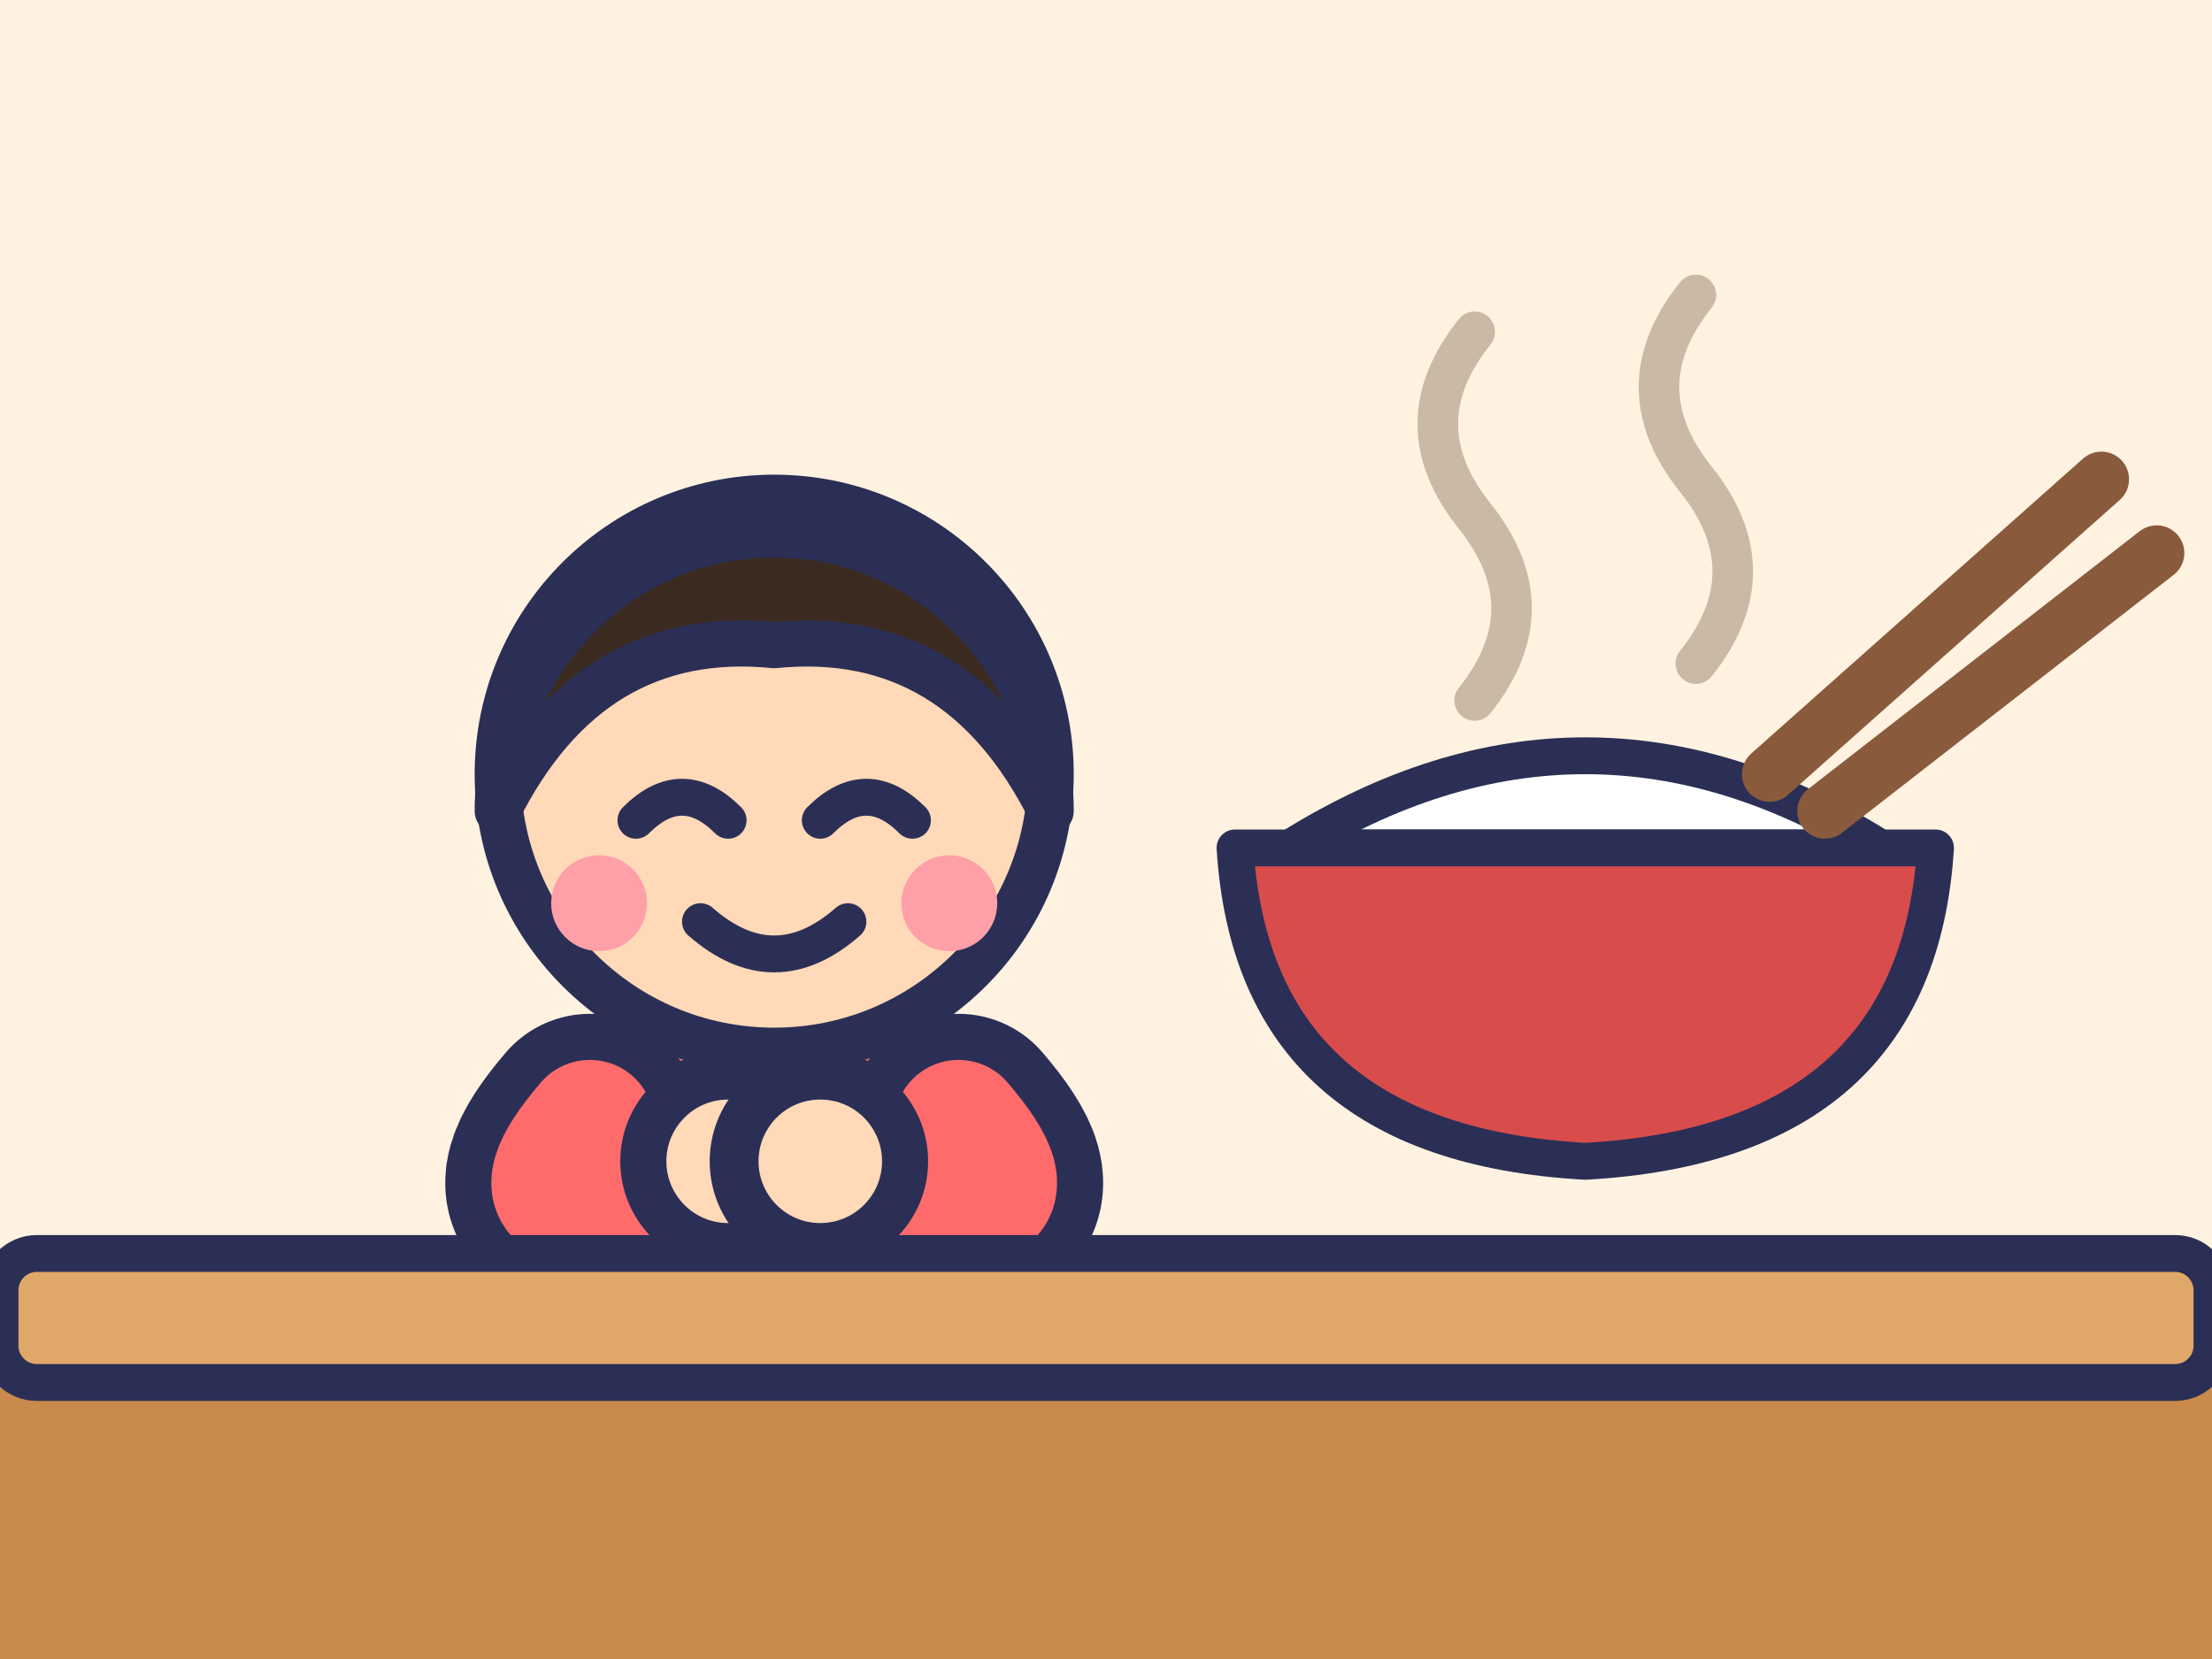
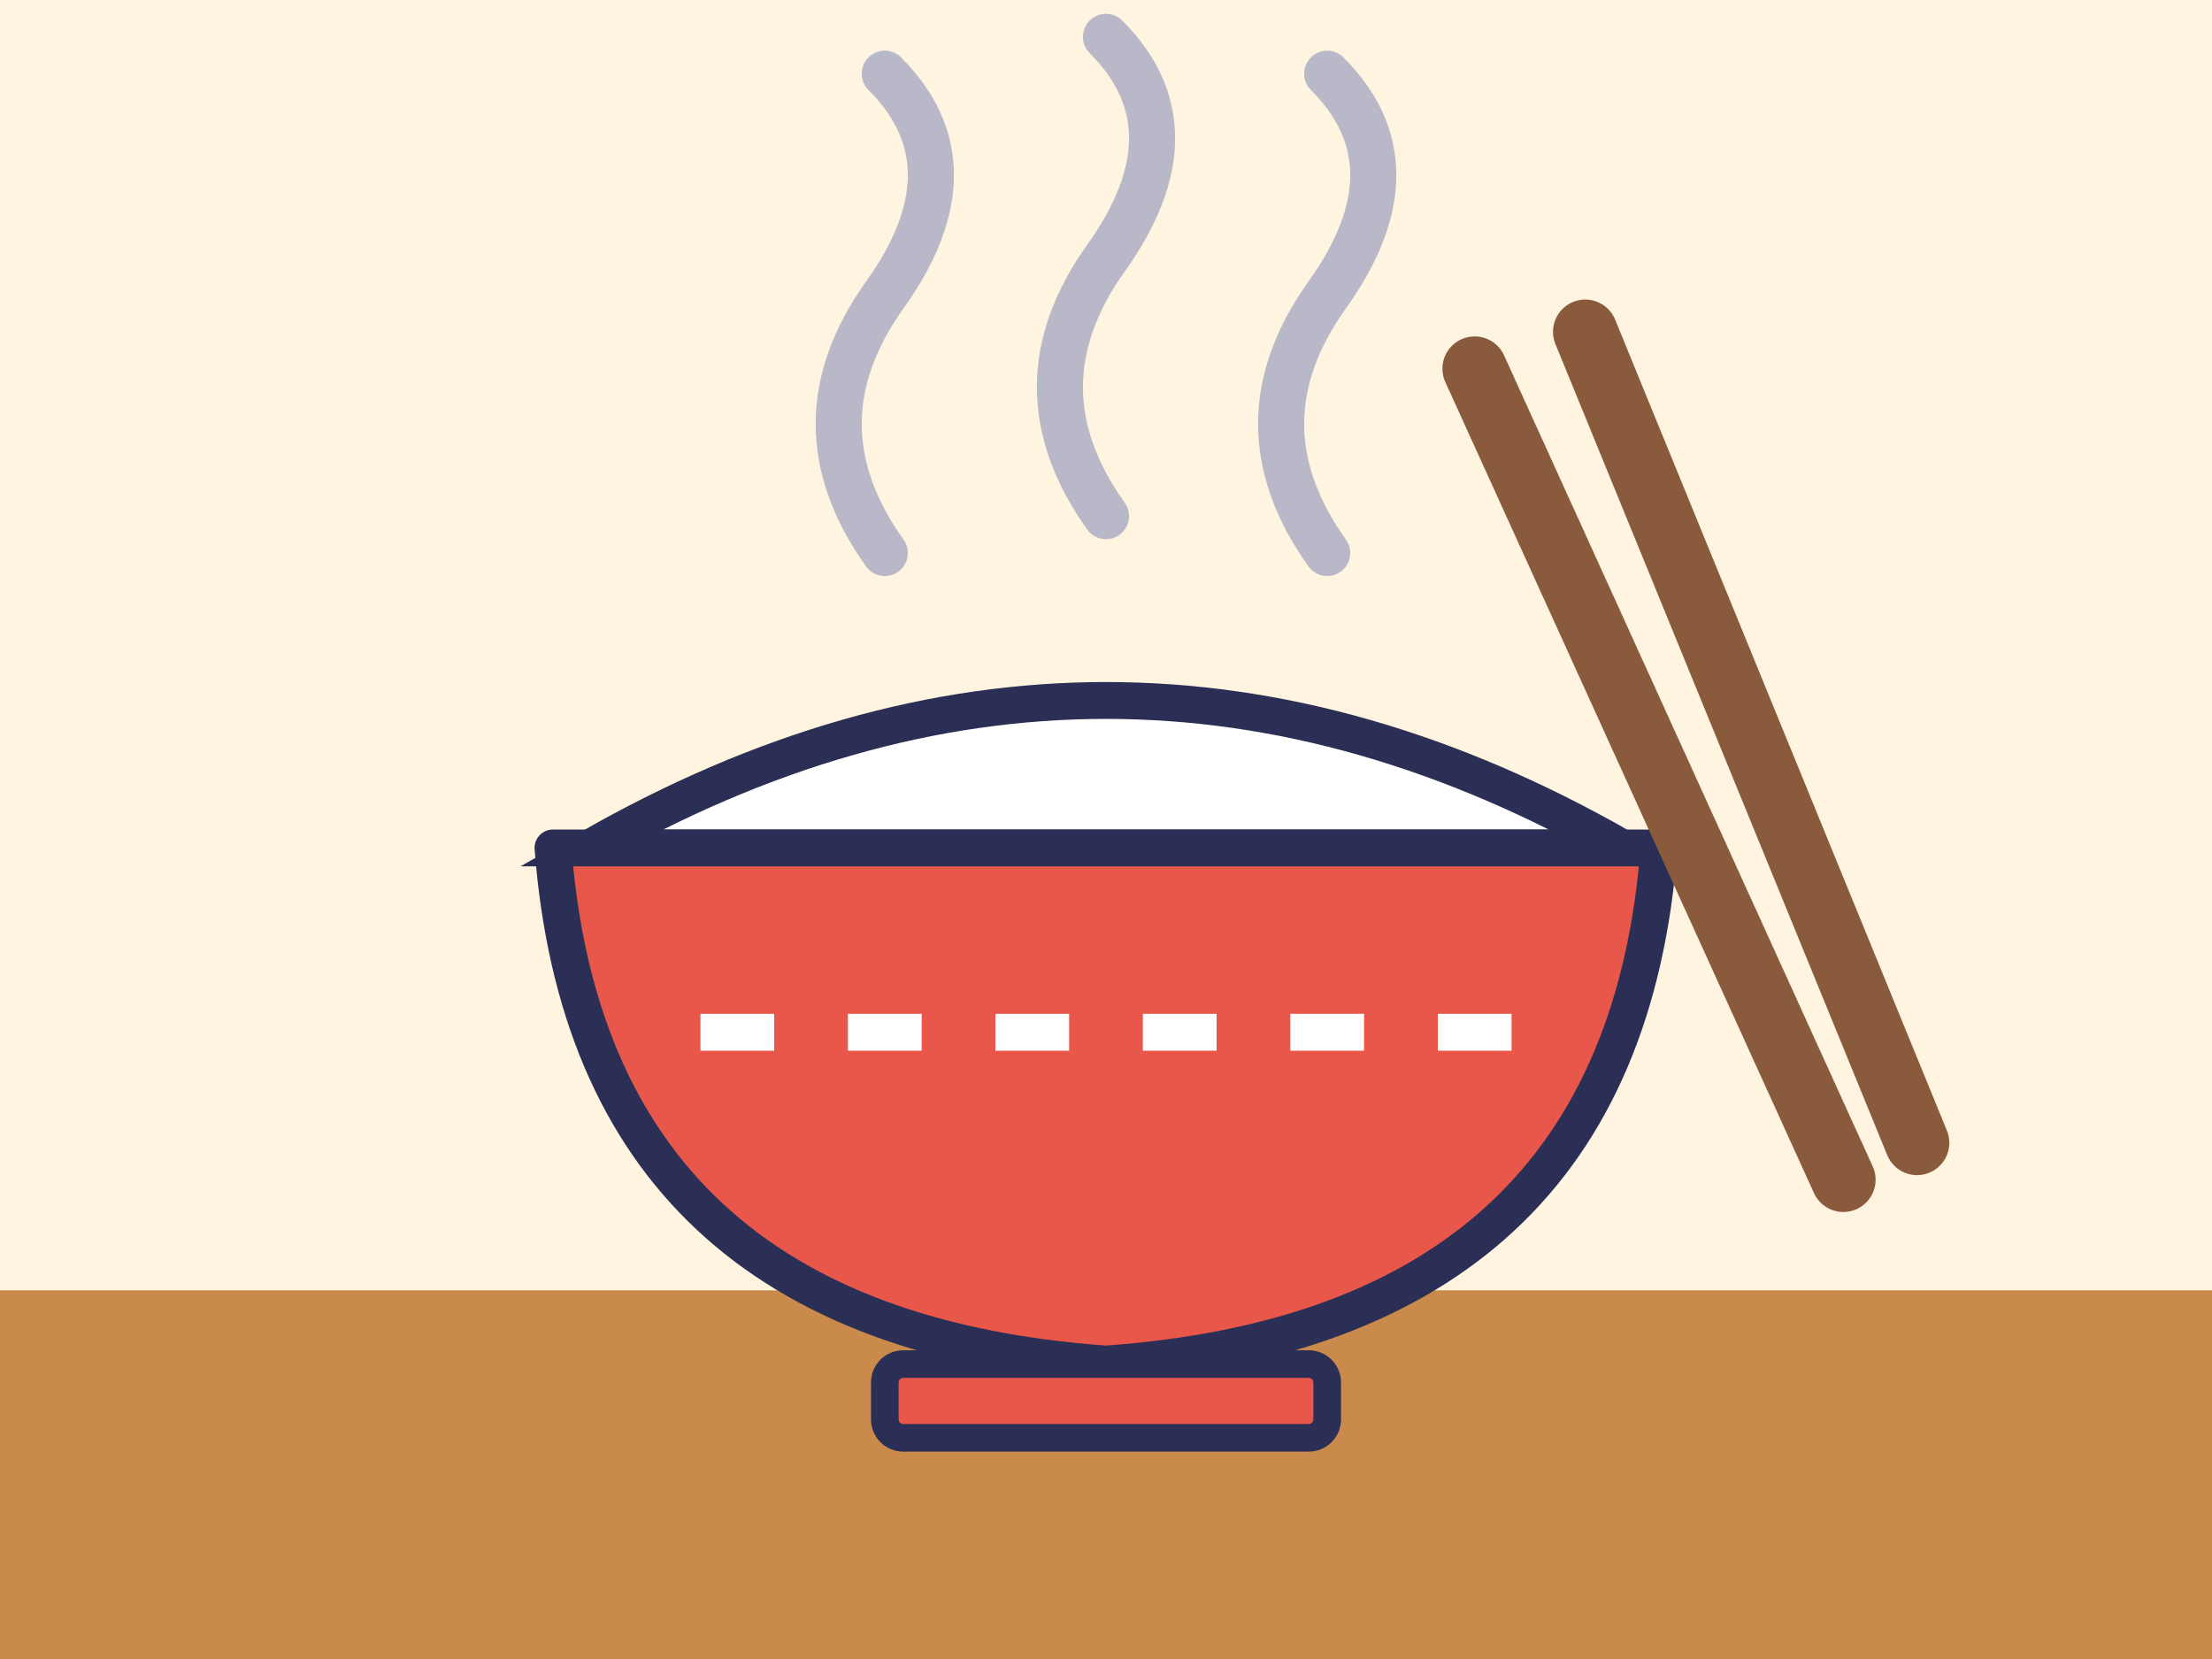
- <svg xmlns="http://www.w3.org/2000/svg" viewBox="0 0 120 90" role="img" aria-label="A child puts the hands together over a bowl of rice: time to eat">
-   <rect width="120" height="90" fill="#fff2e0" />
-   <g transform="translate(42 92) scale(1.0)">
-     <path d="M-6 -14 L-6 -6" fill="none" stroke="#2b2f55" stroke-width="12.0" stroke-linecap="round" stroke-linejoin="round" />
-     <path d="M-6 -14 L-6 -6" fill="none" stroke="#3d5a99" stroke-width="7" stroke-linecap="round" stroke-linejoin="round" />
-     <path d="M6 -14 L6 -6" fill="none" stroke="#2b2f55" stroke-width="12.0" stroke-linecap="round" stroke-linejoin="round" />
-     <path d="M6 -14 L6 -6" fill="none" stroke="#3d5a99" stroke-width="7" stroke-linecap="round" stroke-linejoin="round" />
-     <ellipse cx="-7.5" cy="-3.5" rx="6.5" ry="3.8" fill="#6b4a35" stroke="#2b2f55" stroke-width="2.5" />
-     <ellipse cx="7.5" cy="-3.5" rx="6.5" ry="3.8" fill="#6b4a35" stroke="#2b2f55" stroke-width="2.5" />
-     <rect x="-13" y="-37" width="26" height="26" rx="9" fill="#ff6b6b" stroke="#2b2f55" stroke-width="2.5" />
-     <g transform="translate(0 -50) rotate(0)">
-       <circle r="15" fill="#ffd9b8" stroke="#2b2f55" stroke-width="2.5" />
-       <path d="M-15 2 A15 15 0 1 1 15 2 Q10 -8 0 -7 Q-10 -8 -15 2Z" fill="#3b2a20" stroke="#2b2f55" stroke-width="2.5" stroke-linejoin="round" />
-       <path d="M-7.5 2.5 q2.5 -2.5 5 0 M2.5 2.5 q2.5 -2.5 5 0" fill="none" stroke="#2b2f55" stroke-width="2" stroke-linecap="round" />
-       <circle cx="-9.5" cy="7" r="2.6" fill="#ff9fa8" />
-       <circle cx="9.5" cy="7" r="2.6" fill="#ff9fa8" />
-       <path d="M-4 8 Q0 11.5 4 8" fill="none" stroke="#2b2f55" stroke-width="2" stroke-linecap="round" />
-     </g>
-     <path d="M-10 -31 Q-16 -24 -2.5 -29" fill="none" stroke="#2b2f55" stroke-width="12.0" stroke-linecap="round" stroke-linejoin="round" />
-     <path d="M-10 -31 Q-16 -24 -2.5 -29" fill="none" stroke="#ff6b6b" stroke-width="7" stroke-linecap="round" stroke-linejoin="round" />
-     <circle cx="-2.5" cy="-29" r="4.6" fill="#ffd9b8" stroke="#2b2f55" stroke-width="2.5" />
-     <path d="M10 -31 Q16 -24 2.5 -29" fill="none" stroke="#2b2f55" stroke-width="12.0" stroke-linecap="round" stroke-linejoin="round" />
-     <path d="M10 -31 Q16 -24 2.5 -29" fill="none" stroke="#ff6b6b" stroke-width="7" stroke-linecap="round" stroke-linejoin="round" />
-     <circle cx="2.5" cy="-29" r="4.6" fill="#ffd9b8" stroke="#2b2f55" stroke-width="2.5" />
+ <svg xmlns="http://www.w3.org/2000/svg" viewBox="0 0 120 90" role="img" aria-label="A bowl of rice with chopsticks, steam rising: time to eat">
+   <rect width="120" height="90" fill="#fff4e0" />
+   <rect y="70" width="120" height="20" fill="#c98a4b" />
+   <g fill="none" stroke="#b8b8c8" stroke-width="2.5" stroke-linecap="round">
+     <path d="M48 30 q-5 -7 0 -14 q5 -7 0 -12" />
+     <path d="M60 28 q-5 -7 0 -14 q5 -7 0 -12" />
+     <path d="M72 30 q-5 -7 0 -14 q5 -7 0 -12" />
  </g>
-   <rect x="0" y="72" width="120" height="18" fill="#c98a4b" />
-   <rect x="0" y="68" width="120" height="7" rx="2" fill="#e0a868" stroke="#2b2f55" stroke-width="2" />
-   <g fill="none" stroke="#c9b9a5" stroke-width="2.2" stroke-linecap="round">
-     <path d="M80 18 q-4 5 0 10 q4 5 0 10" />
-     <path d="M92 16 q-4 5 0 10 q4 5 0 10" />
-   </g>
-   <path d="M70 46 Q86 36 102 46Z" fill="#fff" stroke="#2b2f55" stroke-width="2" />
-   <path d="M67 46 H105 Q104 62 86 63 Q68 62 67 46Z" fill="#d94c4c" stroke="#2b2f55" stroke-width="2" stroke-linejoin="round" />
-   <g stroke="#8a5a3c" stroke-width="3" stroke-linecap="round">
-     <path d="M96 42 L114 26" />
-     <path d="M99 44 L117 30" />
-   </g>
+   <path d="M32 46 Q60 30 88 46Z" fill="#fff" stroke="#2b2f55" stroke-width="2" />
+   <path d="M30 46 H90 Q88 72 60 74 Q32 72 30 46Z" fill="#e8574a" stroke="#2b2f55" stroke-width="2" stroke-linejoin="round" />
+   <path d="M38 56 H82" stroke="#fff" stroke-width="2" stroke-dasharray="4 4" />
+   <rect x="48" y="74" width="24" height="4" rx="1" fill="#e8574a" stroke="#2b2f55" stroke-width="1.5" />
+   <path d="M80 20 L100 64 M86 18 L104 62" stroke="#8a5a3c" stroke-width="3.5" stroke-linecap="round" />
</svg>
